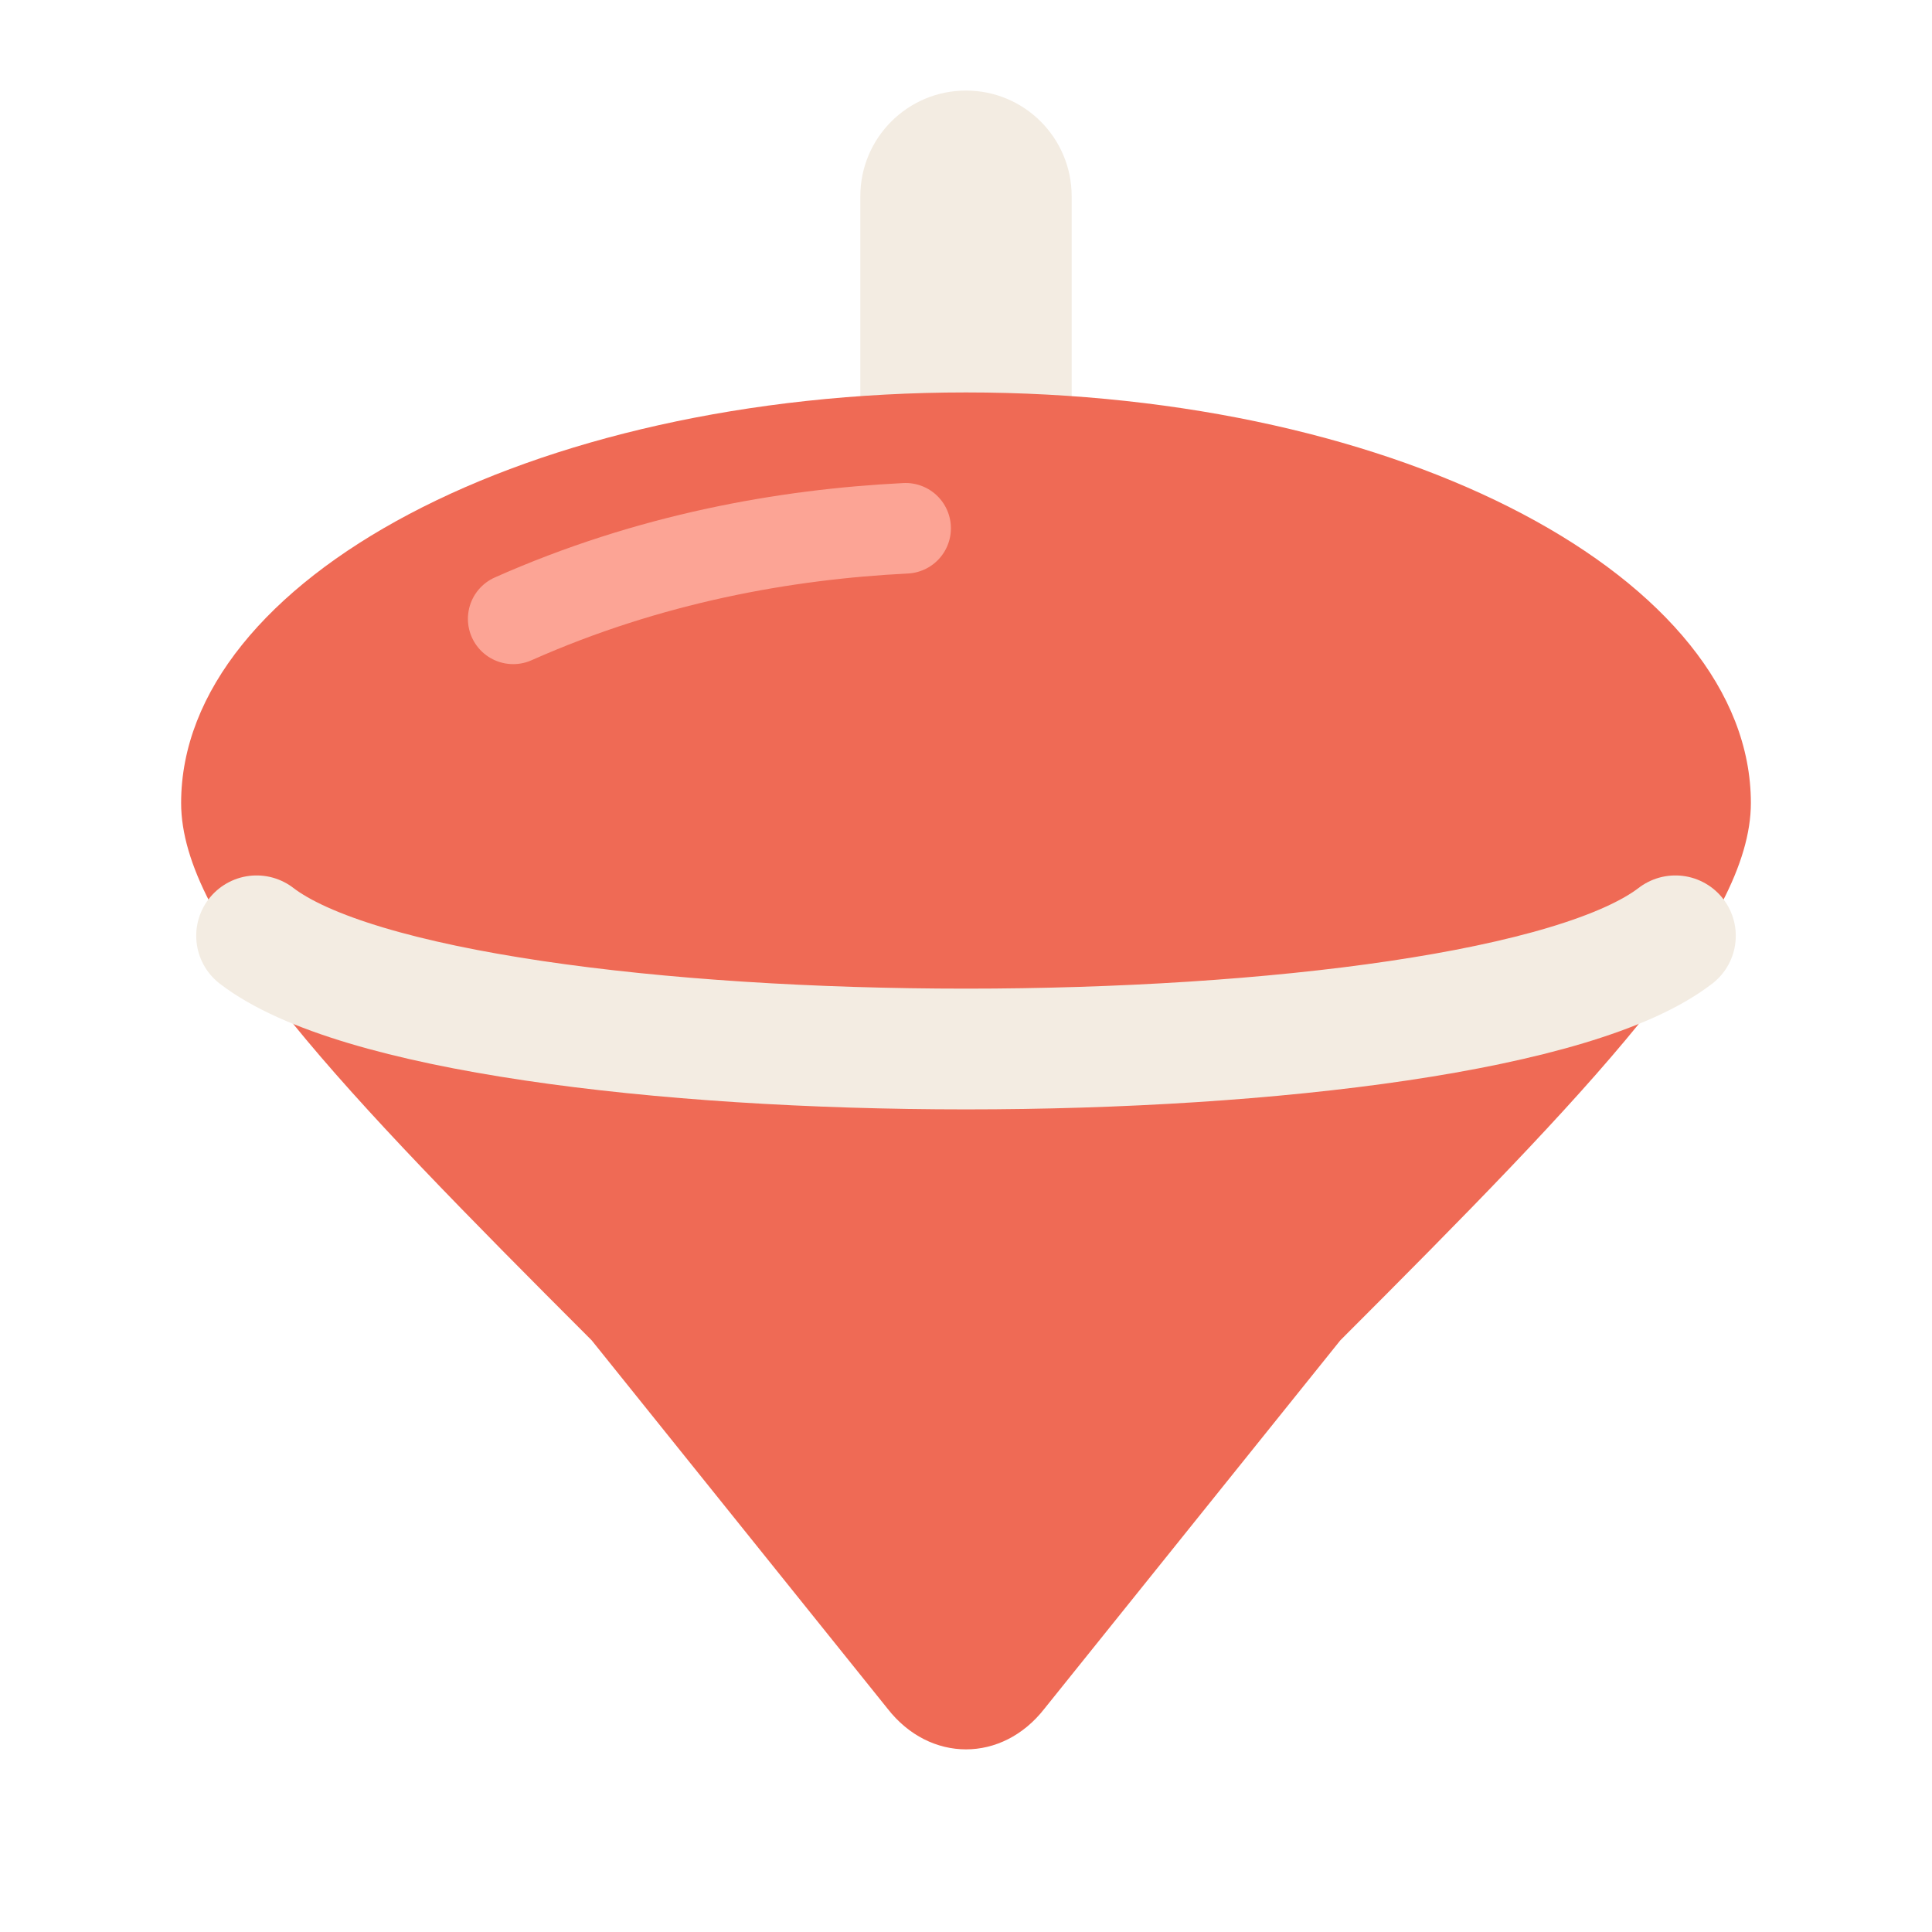
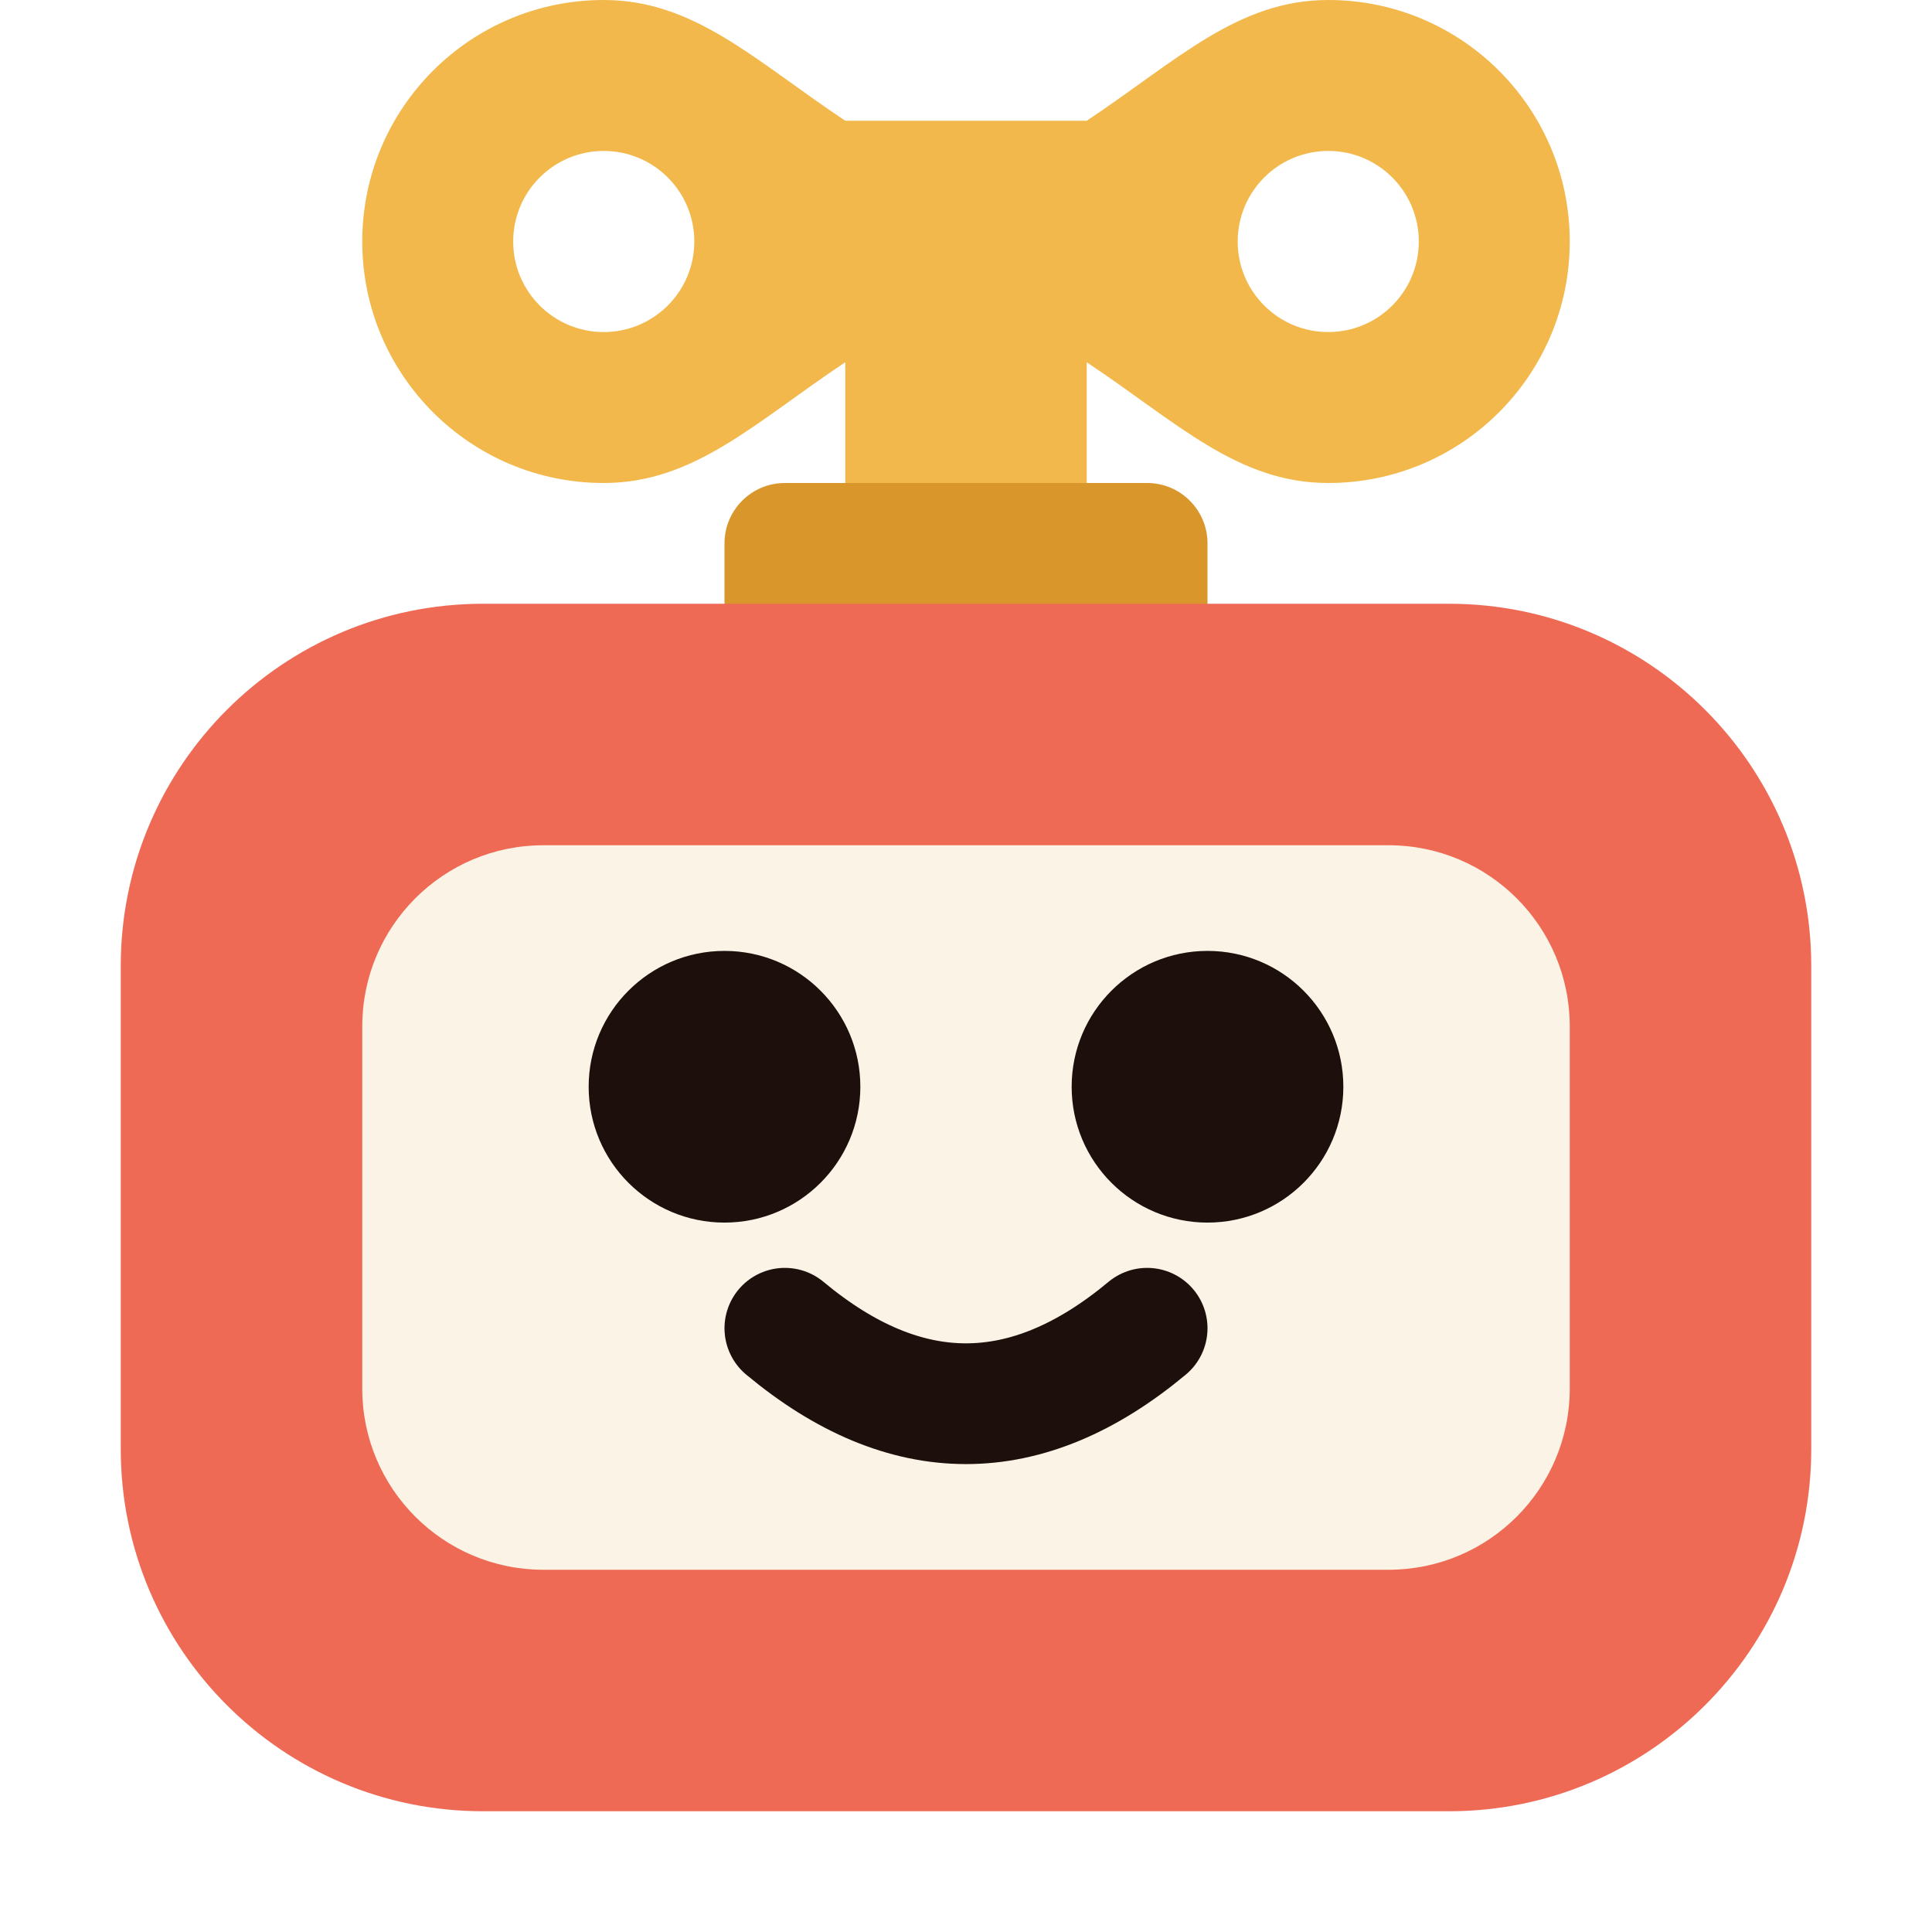
- <svg xmlns="http://www.w3.org/2000/svg" viewBox="0 0 64 64" role="img" aria-labelledby="jouet-logo-title">
-   <rect x="28.5" y="3" width="7" height="14" rx="3.5" fill="#f3ece2" />
-   <path fill="#ef6a55" d="M32 13c14.5 0 26 6.2 26 13.6 0 4-5.3 9.5-13.6 17.8L34.6 56.6c-1.4 1.8-3.8 1.8-5.2 0L19.6 44.4C11.3 36.1 6 30.6 6 26.6 6 19.2 17.5 13 32 13z" />
-   <path fill="none" stroke="#f3ece2" stroke-linecap="round" stroke-width="4" d="M8.5 31c6.5 5 40.5 5 47 0" />
-   <path fill="none" stroke="#ffb3a5" stroke-linecap="round" stroke-width="3" opacity=".8" d="M17 20.5c4.5-2 9-2.8 13-3" />
+ <svg xmlns="http://www.w3.org/2000/svg" viewBox="0 0 32 32" role="img" aria-labelledby="jouet-favicon-title" aria-describedby="jouet-favicon-desc">
+   <path fill="#f2b84b" fill-rule="evenodd" d="M14 2C12.5 1 11.5 0 10 0A4 4 0 0 0 10 8C11.5 8 12.5 7 14 6V8H18V6C19.5 7 20.5 8 22 8A4 4 0 0 0 22 0C20.5 0 19.5 1 18 2zM8.5 4a1.5 1.5 0 1 0 3 0a1.5 1.5 0 1 0-3 0zM20.5 4a1.5 1.5 0 1 0 3 0a1.5 1.5 0 1 0-3 0z" />
+   <rect x="12" y="8" width="8" height="3" rx="1" fill="#d9962b" />
+   <rect x="2" y="10" width="28" height="20" rx="6" fill="#ef6a55" />
+   <rect x="6" y="14" width="20" height="12" rx="3" fill="#fbf3e6" />
+   <circle cx="12" cy="18" r="2.25" fill="#1d0f0c" />
+   <circle cx="20" cy="18" r="2.25" fill="#1d0f0c" />
+   <path d="M13 22q3 2.5 6 0" fill="none" stroke="#1d0f0c" stroke-width="2" stroke-linecap="round" />
</svg>
